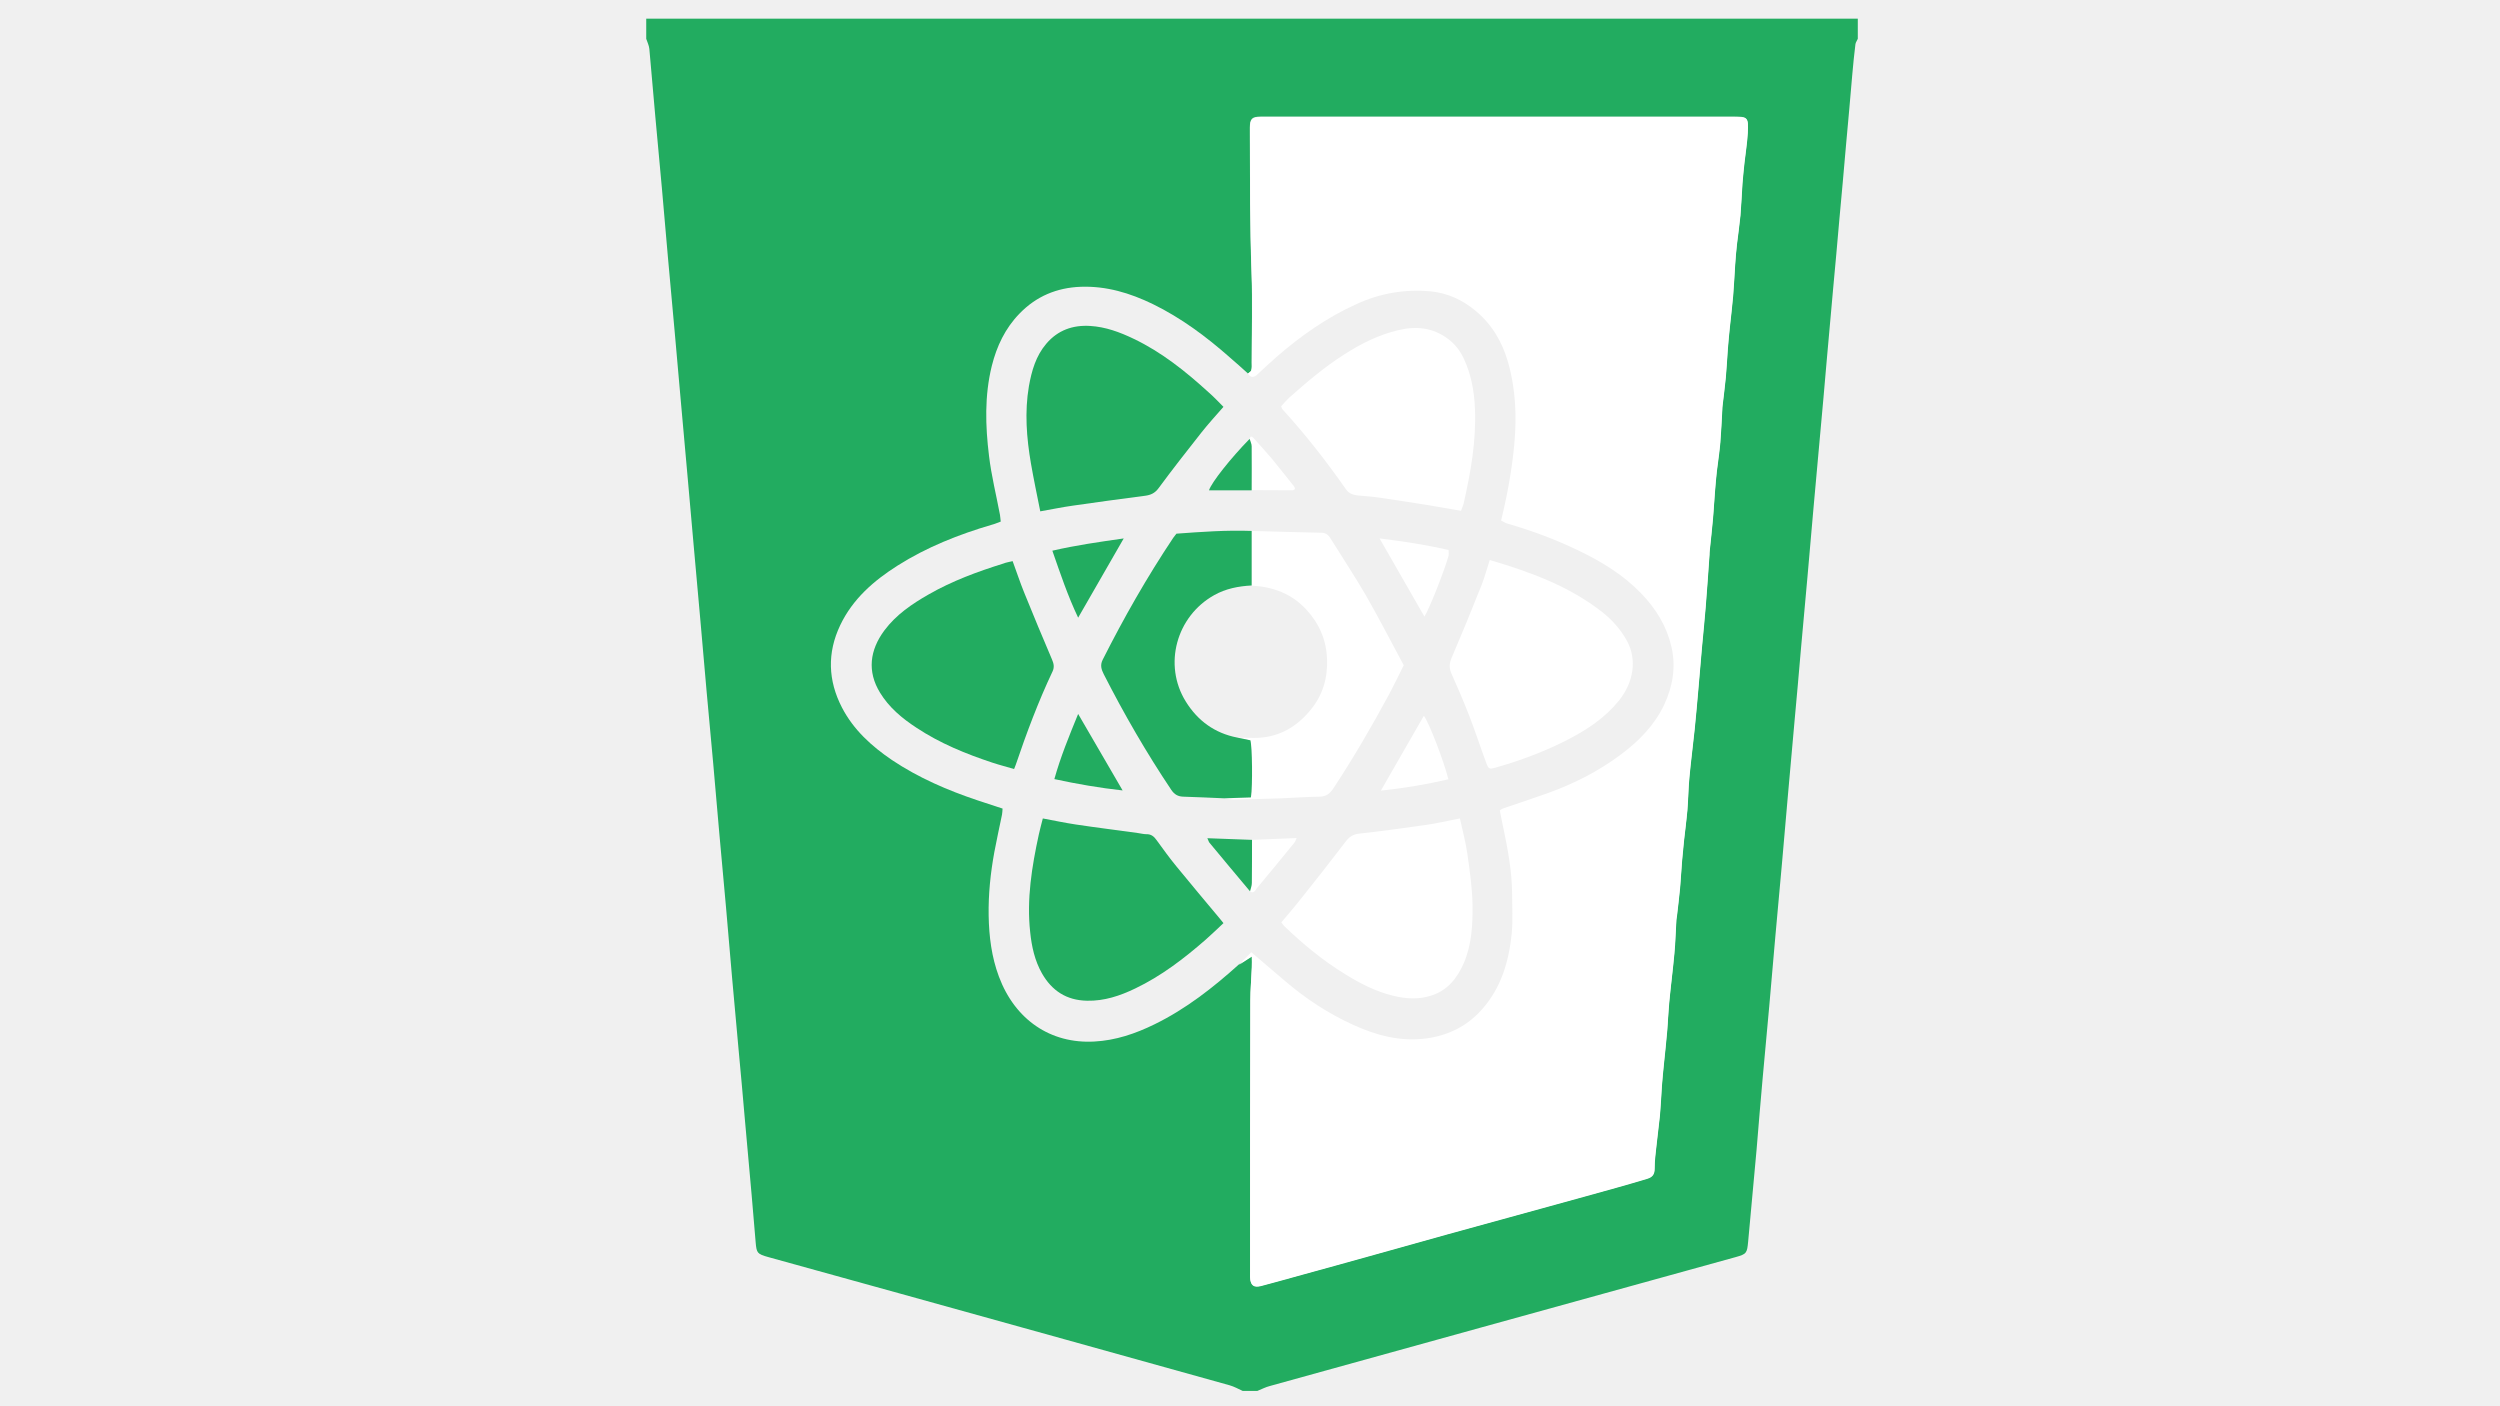
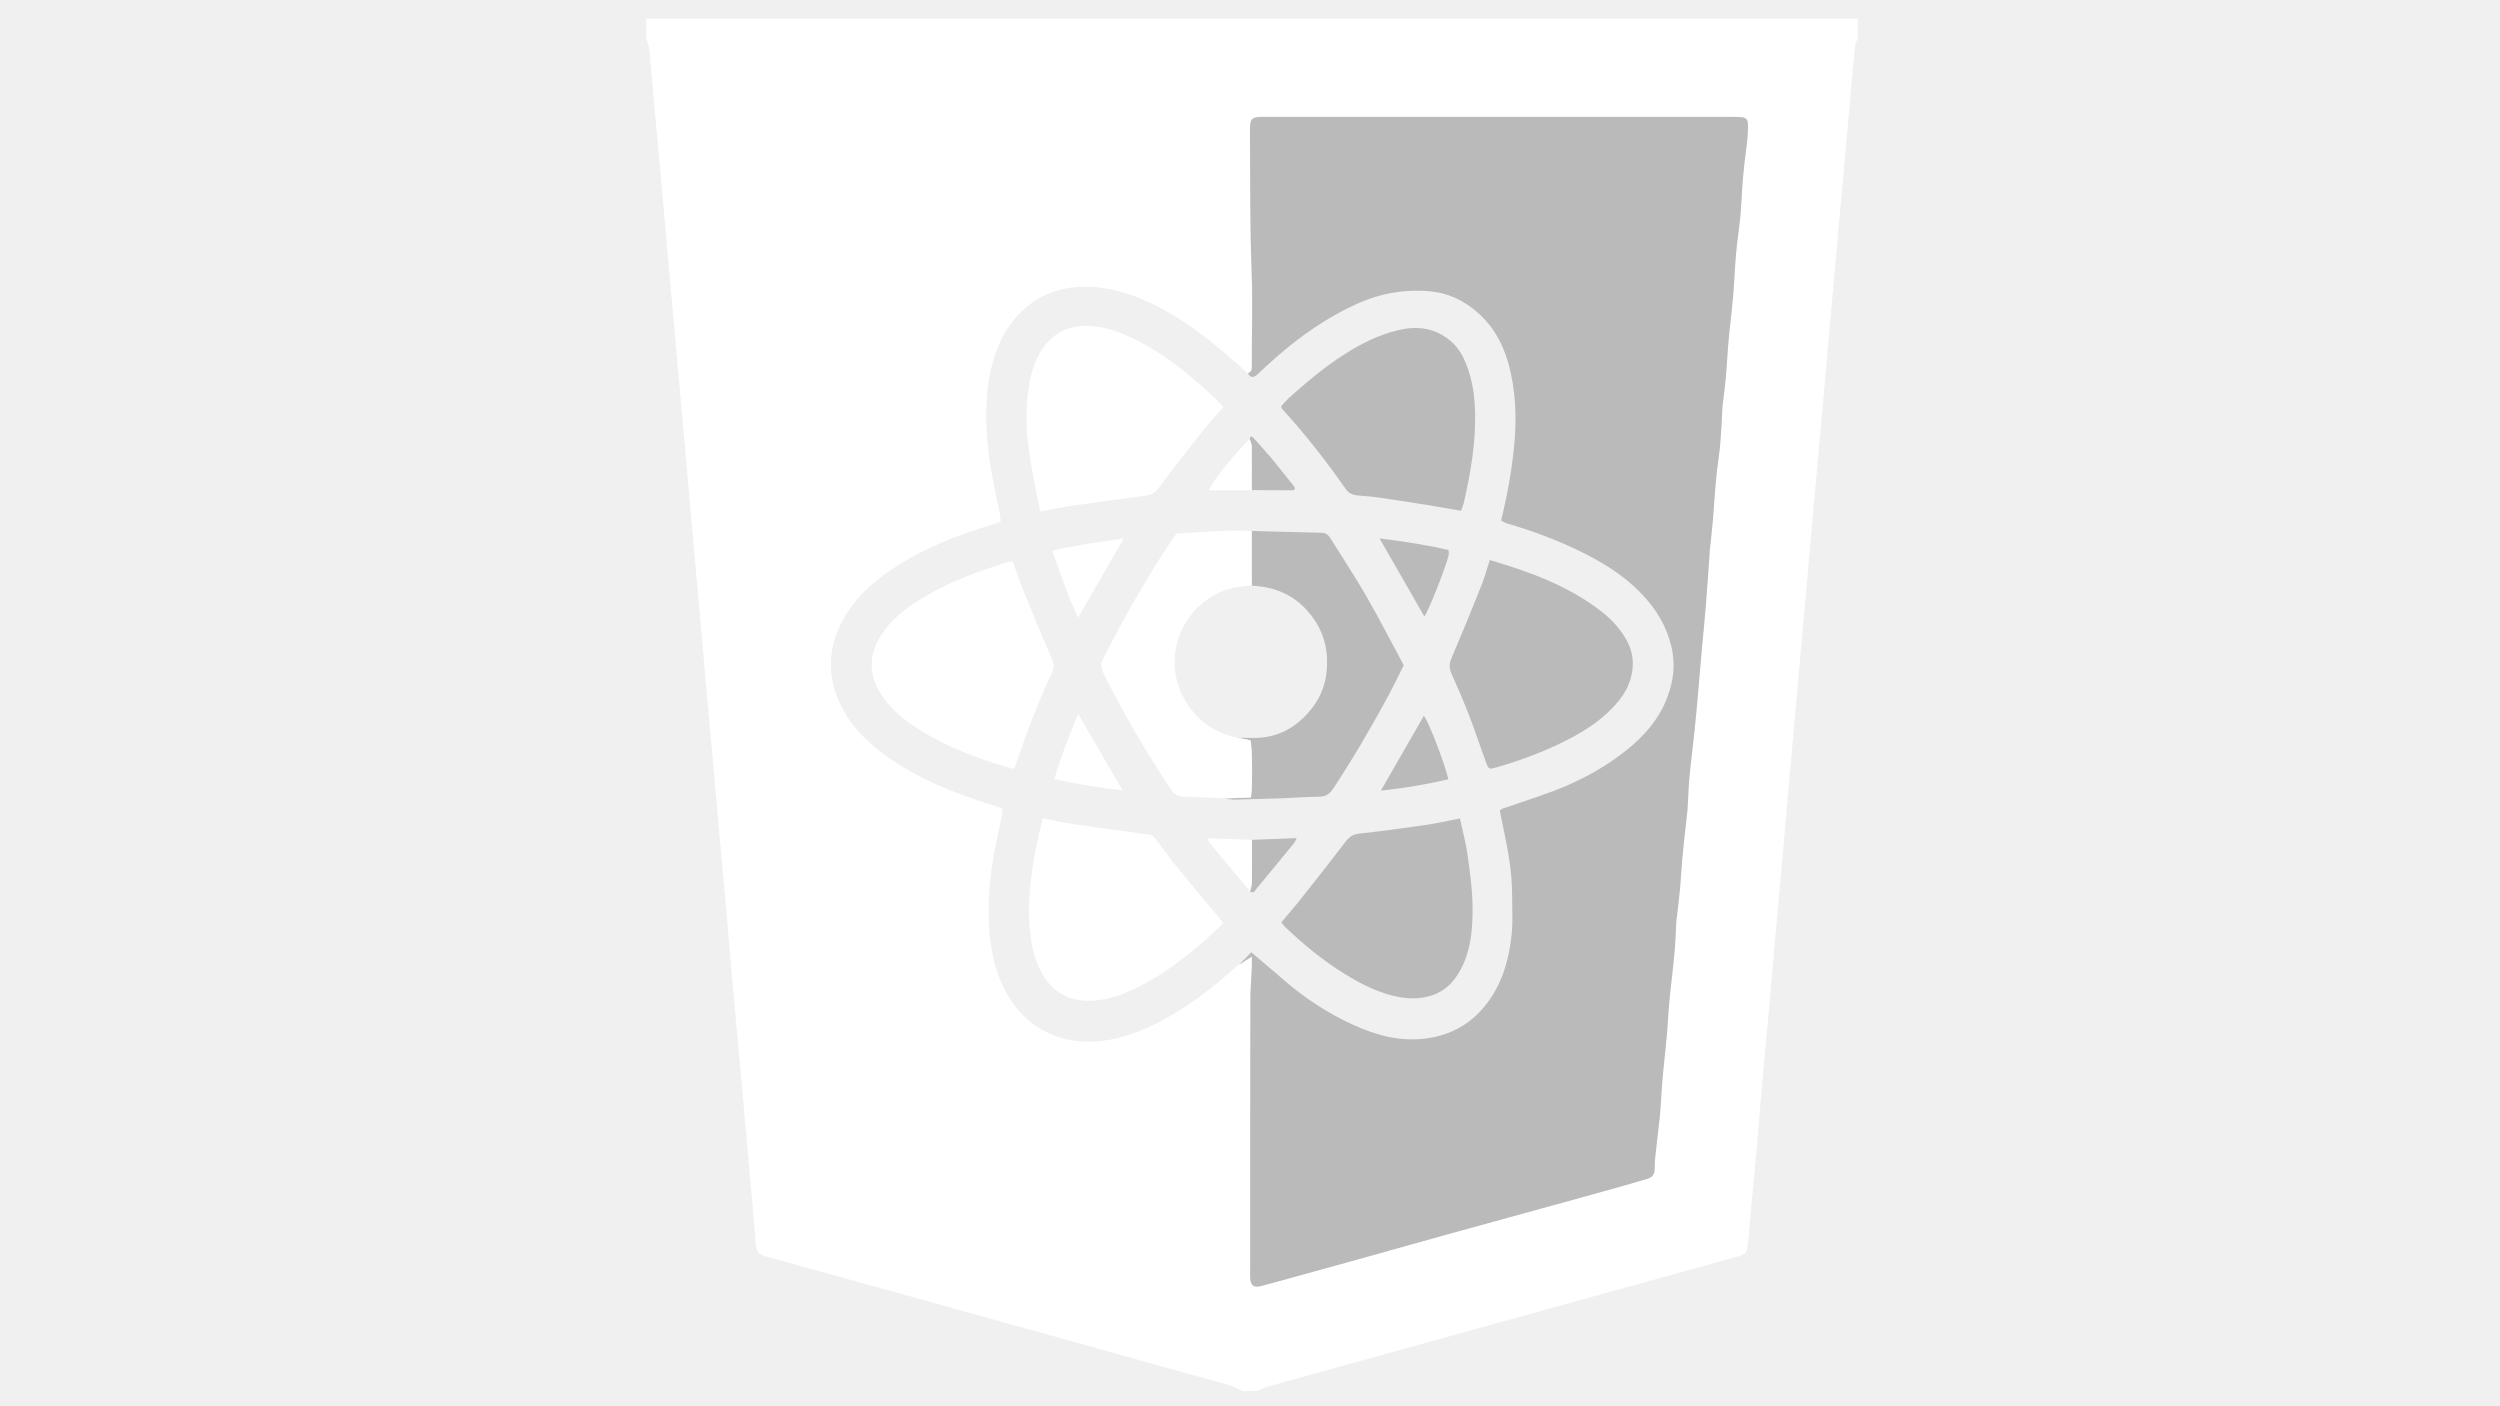
<svg xmlns="http://www.w3.org/2000/svg" version="1.1" id="Layer_1" x="0px" y="0px" viewBox="0 0 1366 768" style="enable-background:new 0 0 1366 768;" xml:space="preserve">
  <style type="text/css">
- 	.st0{fill:#22AC60;}
- 	.st1{fill:#FFFFFF;}
+ 	.st0{fill:#FFFFFF;}
+ 	.st1{fill:#BABABA;}
</style>
  <path class="st0" d="M687,760c-2.7,0-5.3,0-8,0c-2.4-1.1-4.7-2.4-7.2-3.1C612,740.2,552.2,723.6,492.5,707  c-24.2-6.7-48.4-13.4-72.6-20.1c-6.1-1.7-6.5-2.2-7-8c-0.7-8.6-1.5-17.3-2.2-25.9c-1.2-13.8-2.5-27.5-3.7-41.3  c-1.1-12.6-2.2-25.2-3.4-37.8c-1.2-13.3-2.4-26.5-3.6-39.8c-1.1-12.8-2.2-25.6-3.3-38.3c-1.2-13.6-2.5-27.2-3.7-40.8  c-1.1-12.6-2.2-25.2-3.3-37.8c-1.2-13.1-2.4-26.2-3.6-39.3c-1.2-12.9-2.2-25.9-3.4-38.8c-1.2-13.8-2.5-27.5-3.7-41.3  c-1.1-12.4-2.2-24.9-3.3-37.3c-1.2-13.8-2.5-27.5-3.7-41.3c-1.1-12.4-2.2-24.9-3.3-37.3c-1.2-13.6-2.5-27.2-3.7-40.8  c-1.1-12.6-2.2-25.2-3.3-37.8c-1.2-13.4-2.5-26.9-3.7-40.3c-1.1-12.1-2.1-24.2-3.2-36.3c-0.2-1.9-1.1-3.7-1.7-5.5c0-3.7,0-7.3,0-11  c220.7,0,441.3,0,662,0c0,3.7,0,7.3,0,11c-0.4,1-1.2,2-1.3,3c-0.7,5.5-1.2,10.9-1.7,16.4c-1.1,12.8-2.2,25.5-3.4,38.3  c-1.2,13.8-2.4,27.5-3.7,41.3c-1.1,12.6-2.2,25.2-3.4,37.8c-1.2,13.4-2.4,26.9-3.6,40.3c-1.1,12.8-2.2,25.5-3.4,38.3  c-1.2,13.3-2.4,26.5-3.6,39.8c-1.2,12.9-2.2,25.9-3.4,38.8c-1.2,13.3-2.4,26.5-3.6,39.8c-1.1,12.8-2.2,25.5-3.4,38.3  c-1.2,13.4-2.4,26.9-3.6,40.3c-1.1,12.6-2.2,25.2-3.3,37.8c-1.2,13.6-2.5,27.2-3.7,40.8c-1.1,12.6-2.2,25.2-3.3,37.8  c-1.2,13.1-2.4,26.2-3.6,39.3c-1.2,12.9-2.2,25.9-3.3,38.8c-1.5,16.7-3.1,33.5-4.6,50.2c-0.6,6.4-0.8,6.9-6.9,8.6  c-46.2,12.8-92.3,25.5-138.5,38.3c-38.6,10.7-77.2,21.4-115.9,32.1C691.5,757.9,689.3,759.1,687,760z M681.9,204.1  c-3.2-2.9-6.4-5.8-9.7-8.6c-13-11.5-26.8-21.8-42.4-29.4c-12.4-6-25.3-9.9-39.3-9.4c-13.1,0.5-24.3,5.2-33.4,14.6  c-7.9,8.1-12.5,17.9-15.2,28.7c-4,16.3-3.5,32.7-1.5,49.1c1.3,10.9,4,21.6,6,32.3c0.2,1.1,0.2,2.2,0.4,3.6c-1.7,0.6-3.2,1.3-4.8,1.7  c-18.1,5.3-35.5,12.2-51.5,22.3c-13.1,8.3-24.6,18.3-31.4,32.6c-7.2,15.1-6.7,30.3,1,45.1c6.3,12.1,16.1,21,27.3,28.6  c14.5,9.7,30.3,16.5,46.7,22c4.5,1.5,9.1,3,13.7,4.5c-0.1,1.3-0.1,2.3-0.3,3.3c-1.4,6.8-2.9,13.6-4.2,20.5  c-2.1,11.5-3.3,23.1-3.1,34.7c0.2,11.4,1.6,22.6,5.6,33.3c8.8,23.6,28.2,36.8,52.1,35.5c11.6-0.6,22.5-4.3,32.9-9.4  c17.2-8.4,32.1-20.1,46.2-32.8c2.2-1.4,4.3-2.8,7-4.5c0,2.2,0.1,4.1,0,6c-0.2,6.1-0.8,12.2-0.8,18.3C683,596,683,645.1,683,694.3  c0,1.2,0,2.3,0,3.5c0.2,4.3,1.9,5.7,6,4.7c6.7-1.8,13.4-3.6,20.1-5.5c14.2-3.9,28.4-7.9,42.6-11.8c13.2-3.7,26.5-7.4,39.7-11.1  c16.6-4.6,33.2-9.1,49.8-13.7c13.9-3.8,27.8-7.7,41.6-11.5c5.7-1.6,11.5-3.3,17.2-5c2.7-0.8,4-2.3,4-5.4c0-4.5,0.6-8.9,1.1-13.4  c0.5-5.3,1.3-10.5,1.8-15.7c0.5-5.4,0.7-10.9,1.1-16.4c0.3-4,0.7-7.9,1.1-11.9c0.6-6.1,1.3-12.2,1.8-18.2c0.5-5.1,0.6-10.2,1.1-15.4  c0.9-8.9,2-17.7,2.8-26.6c0.6-6.1,0.7-12.2,1.1-18.4c0-0.7,0.2-1.3,0.3-2c0.6-5.1,1.2-10.2,1.7-15.3c0.5-4.9,0.7-9.9,1.1-14.9  c0.3-3.8,0.7-7.6,1.1-11.4c0.6-5.4,1.4-10.8,1.8-16.2c0.5-5.9,0.6-11.9,1.1-17.9c0.8-8.9,2-17.7,2.9-26.6c0.7-7.2,1.4-14.5,2-21.7  c0.7-7.7,1.3-15.5,2-23.2c0.6-7.2,1.4-14.5,2-21.7c0.8-9.6,1.4-19.1,2.1-28.7c0-0.7,0.1-1.3,0.1-2c0.6-5.9,1.3-11.8,1.8-17.7  c0.5-4.9,0.7-9.9,1.1-14.9c0.3-3.6,0.6-7.3,1-10.9c0.6-5.2,1.4-10.5,1.9-15.7c0.5-6.1,0.7-12.2,1.1-18.4c0-0.5,0.1-1,0.1-1.5  c0.6-5.2,1.3-10.5,1.8-15.7c0.5-5.1,0.7-10.2,1.1-15.4c0.3-4,0.7-7.9,1.1-11.9c0.6-5.7,1.3-11.5,1.8-17.2c0.5-5.6,0.7-11.2,1.1-16.9  c0.3-3.8,0.6-7.6,1-11.4c0.6-5.2,1.4-10.5,1.9-15.7c0.5-5.8,0.7-11.6,1.1-17.4c0.3-3.8,0.7-7.6,1.1-11.4c0.6-5.4,1.5-10.8,1.8-16.2  c0.4-8.9,0.2-8.9-8.6-8.9c-84.8,0-169.7,0-254.5,0c-1,0-2,0-3,0c-4.8,0.1-5.8,1.1-5.9,6c0,1,0,2,0,3c0.1,25.3,0,50.6,0.9,75.9  c0.6,16.5,0.1,33,0.1,49.5c0,1.3,0.2,2.7-0.2,4C683.6,203,682.6,203.5,681.9,204.1z" />
  <path class="st1" d="M681.9,204.1c0.7-0.6,1.7-1.1,1.9-1.8c0.3-1.2,0.2-2.6,0.2-4c0-16.5,0.5-33-0.1-49.5  c-0.9-25.3-0.8-50.6-0.9-75.9c0-1,0-2,0-3c0.1-4.8,1.1-5.8,5.9-6c1,0,2,0,3,0c84.8,0,169.7,0,254.5,0c8.8,0,9,0,8.6,8.9  c-0.3,5.4-1.2,10.8-1.8,16.2c-0.4,3.8-0.8,7.6-1.1,11.4c-0.4,5.8-0.6,11.6-1.1,17.4c-0.5,5.3-1.3,10.5-1.9,15.7  c-0.4,3.8-0.8,7.6-1,11.4c-0.4,5.6-0.6,11.2-1.1,16.9c-0.5,5.8-1.2,11.5-1.8,17.2c-0.4,3.9-0.8,7.9-1.1,11.9  c-0.4,5.1-0.6,10.2-1.1,15.4c-0.5,5.3-1.2,10.5-1.8,15.7c-0.1,0.5-0.1,1-0.1,1.5c-0.3,6.1-0.6,12.3-1.1,18.4  c-0.4,5.3-1.3,10.5-1.9,15.7c-0.4,3.6-0.7,7.2-1,10.9c-0.4,5-0.7,9.9-1.1,14.9c-0.5,5.9-1.2,11.8-1.8,17.7c-0.1,0.7-0.1,1.3-0.1,2  c-0.7,9.6-1.3,19.2-2.1,28.7c-0.6,7.2-1.3,14.5-2,21.7c-0.7,7.7-1.3,15.5-2,23.2c-0.6,7.2-1.3,14.5-2,21.7  c-0.9,8.9-2.1,17.7-2.9,26.6c-0.6,5.9-0.6,11.9-1.1,17.9c-0.5,5.4-1.2,10.8-1.8,16.2c-0.4,3.8-0.7,7.6-1.1,11.4  c-0.4,5-0.7,9.9-1.1,14.9c-0.5,5.1-1.1,10.2-1.7,15.3c-0.1,0.7-0.2,1.3-0.3,2c-0.4,6.1-0.5,12.3-1.1,18.4c-0.8,8.9-2,17.7-2.8,26.6  c-0.5,5.1-0.7,10.2-1.1,15.4c-0.5,6.1-1.2,12.2-1.8,18.2c-0.4,3.9-0.8,7.9-1.1,11.9c-0.4,5.4-0.6,10.9-1.1,16.4  c-0.5,5.3-1.3,10.5-1.8,15.7c-0.5,4.4-1.1,8.9-1.1,13.4c0,3.1-1.3,4.6-4,5.4c-5.7,1.7-11.4,3.4-17.2,5c-13.9,3.9-27.8,7.7-41.6,11.5  c-16.6,4.6-33.2,9.1-49.8,13.7c-13.2,3.7-26.5,7.4-39.7,11.1c-14.2,4-28.4,7.9-42.6,11.8c-6.7,1.9-13.4,3.7-20.1,5.5  c-4.1,1.1-5.8-0.3-6-4.7c-0.1-1.2,0-2.3,0-3.5c0-49.2,0-98.3,0.1-147.5c0-6.1,0.5-12.2,0.8-18.3c0.1-1.9,0-3.8,0-6  c-2.7,1.7-4.8,3.1-7,4.5c2.3-2.3,4.5-4.7,6.7-6.9c6.4,5.5,12.4,10.6,18.3,15.6c11.3,9.7,23.6,17.8,37.2,24  c12.7,5.8,25.9,9.4,40.1,7.5c12-1.6,22.3-6.7,30.3-15.7c10.6-11.8,14.8-26.2,16.4-41.5c0.7-7.4,0.2-14.9,0.2-22.4  c-0.1-11.9-2.3-23.5-4.7-35c-0.7-3.4-1.4-6.7-2-10c0.7-0.5,1.1-0.8,1.6-1c8.2-2.8,16.4-5.5,24.5-8.4c14.2-5.1,27.5-11.8,39.6-20.8  c10-7.4,18.7-16.1,24.1-27.5c4.7-10.1,6.5-20.6,4-31.6c-2.6-11.3-8.4-20.8-16.5-29.2c-9.7-10.1-21.5-17.3-33.9-23.3  c-12.6-6.1-25.7-11-39.2-14.9c-1.2-0.3-2.3-1.1-3.5-1.7c3.4-13.9,5.9-27.6,7.2-41.5c1.4-15.2,0.8-30.3-3.4-45  c-3.2-11.1-8.8-20.7-17.9-28.2c-7.1-5.9-15.2-9.6-24.4-10.5c-14-1.3-27.5,1-40.4,6.9c-16.2,7.3-30.6,17.4-44,29.1  c-3.6,3.2-7.2,6.5-10.7,9.8C684.9,206.3,683.3,206.5,681.9,204.1z" />
  <path class="st0" d="M668.5,222.3c-4.2,4.8-8.3,9.3-12.1,14.1c-7.9,10-15.8,20.1-23.4,30.4c-2,2.7-4.3,3.7-7.4,4.1  c-13.2,1.7-26.3,3.5-39.5,5.4c-5.7,0.8-11.4,2-17.7,3.1c-1.8-9-3.6-17.6-5.1-26.2c-2.4-14-3.5-28.1-1.1-42.2  c1.5-8.4,3.8-16.5,9.5-23.2c6.3-7.4,14.5-10.3,24-9.7c8.4,0.5,16.2,3.4,23.7,7c15.3,7.3,28.4,17.8,40.8,29.1  C663.1,216.7,665.7,219.5,668.5,222.3z" />
  <path class="st1" d="M814,306c22.4,6.6,43.4,14.3,61.4,28.4c5.5,4.3,10.2,9.6,13.6,15.8c5.5,10.1,3.7,22.5-4.4,32.6  c-7.6,9.4-17.4,15.9-27.9,21.3c-12.6,6.5-25.8,11.4-39.4,15.3c-3.5,1-3.9,0.9-5.2-2.5c-3.2-8.6-6-17.3-9.3-25.8  c-3-7.7-6.3-15.4-9.7-23c-1.3-2.9-1.3-5.4,0-8.5c5.7-13.3,11.2-26.7,16.5-40.1C811.2,315.4,812.4,310.9,814,306z" />
  <path class="st1" d="M798.3,279.1c-6.5-1.1-12.5-2.2-18.6-3.2c-8.7-1.4-17.4-2.7-26.1-4c-3.9-0.6-7.9-0.8-11.9-1.2  c-2.5-0.3-4.7-1.1-6.3-3.4c-10.7-15.3-22.1-29.9-34.7-43.7c-0.2-0.2-0.3-0.6-0.7-1.6c1.3-1.4,2.8-3.2,4.4-4.7  c9.6-8.5,19.3-16.8,30.2-23.7c9.2-5.9,18.8-10.7,29.4-13.2c9.7-2.3,18.8-1.5,27.1,4.7c3.8,2.8,6.7,6.5,8.7,10.8  c4,8.5,5.7,17.7,6.1,27.1c0.8,17.8-2.3,35.1-6.2,52.3C799.4,276.4,798.9,277.4,798.3,279.1z" />
  <path class="st0" d="M569.8,447.2c6.3,1.2,12.1,2.4,18,3.3c11.3,1.7,22.7,3.1,34.1,4.7c1.5,0.2,3,0.6,4.4,0.6  c2.7-0.1,4.3,1.3,5.7,3.3c3.5,4.8,7,9.7,10.8,14.3c7.8,9.5,15.7,19,23.6,28.4c0.6,0.8,1.2,1.5,2.1,2.6c-3.3,3.1-6.5,6.2-9.8,9.1  c-11.8,10.3-24.2,19.8-38.4,26.6c-8.3,4-16.9,6.9-26.3,6.7c-11.3-0.2-19.3-5.5-24.7-15c-3.9-6.9-5.6-14.6-6.4-22.4  c-2-18.1,0.9-35.8,4.7-53.4C568.2,453.2,569,450.4,569.8,447.2z" />
  <path class="st0" d="M553.3,306.6c2.2,5.9,4.1,11.8,6.4,17.4c4.9,12.2,10,24.3,15.1,36.3c1,2.3,1.4,4.3,0.3,6.6  c-7.8,16.5-14.2,33.6-20.1,51c-0.2,0.6-0.5,1.2-0.9,2.3c-4-1.2-8-2.2-11.9-3.5c-14.5-4.8-28.7-10.6-41.5-19.1  c-7.8-5.1-15-11.1-19.9-19.2c-7-11.5-5.6-23.1,2.4-33.9c6.4-8.6,15.1-14.5,24.2-19.7c12.9-7.4,26.8-12.5,40.9-16.9  C549.7,307.3,551.4,307.1,553.3,306.6z" />
  <path class="st1" d="M797.7,447.2c1.4,6.6,3.2,13,4.1,19.5c1.3,9.4,2.7,18.8,2.8,28.3c0.1,10.6-0.5,21.3-4.8,31.3  c-3.6,8.2-8.9,14.9-17.8,17.7c-6.8,2.2-13.8,1.8-20.7,0.1c-9.5-2.3-18.1-6.7-26.3-11.8c-12.1-7.4-23-16.4-33.2-26.2  c-0.6-0.6-1-1.2-1.7-2.1c3.8-4.5,7.6-8.9,11.2-13.5c8-10,15.9-20.1,23.7-30.3c2-2.7,4-4.3,7.6-4.7c12.1-1.3,24.1-3,36.1-4.7  C784.7,450,790.9,448.5,797.7,447.2z" />
  <path class="st1" d="M683.9,290.1c12.8,0.4,25.6,0.7,38.4,1c2.3,0.1,3.6,1.3,4.7,3.1c6.4,10.3,13.1,20.4,19.2,30.9  c7.2,12.5,13.8,25.4,20.8,38.4c-2.7,5.4-5.2,10.6-7.9,15.7c-9.5,17.6-19.5,34.8-30.5,51.5c-1.9,2.9-3.9,4.5-7.5,4.6  c-7,0.1-13.9,0.6-20.9,0.9c-8.6,0.3-17.3,0.5-25.9,0.7c-1.8,0-3.6-0.4-5.4-0.6c4.9-0.2,9.8-0.3,14.6-0.5c1-6.4,0.8-28-0.3-31.2  c-2.4-0.5-4.8-1-7.2-1.5c3,0,6,0.1,9,0.1c12.9,0.1,23.1-5.5,31.1-15.3c6.6-8,9.4-17.3,9-27.8s-4.3-19.4-11.3-27  c-8-8.7-18.2-12.5-29.8-13.1C684,310,683.9,300.1,683.9,290.1z" />
  <path class="st0" d="M683.9,290.1c0,9.9,0,19.9,0,29.8c-7.2,0.4-14.1,1.7-20.5,5.3c-20.7,11.6-27.9,38.1-15.5,58.1  c6.5,10.5,15.8,17.3,28.1,19.7c2.4,0.5,4.7,1,7.2,1.5c1,3.2,1.3,24.7,0.3,31.2c-4.8,0.2-9.7,0.3-14.6,0.5  c-7.5-0.3-14.9-0.7-22.4-0.9c-2.9-0.1-4.8-1.2-6.5-3.7c-13.6-20.3-25.8-41.4-36.9-63.2c-1.3-2.6-2.1-4.9-0.6-7.9  c11.6-23,24.3-45.3,38.6-66.7c0.5-0.7,1-1.3,1.7-2.2C656.4,290.6,670.1,289.6,683.9,290.1z" />
  <path class="st0" d="M575,300.9c13-3,25.7-4.8,39-6.7c-8.4,14.6-16.5,28.6-24.9,43.3C583.4,325.5,579.4,313.5,575,300.9z" />
  <path class="st1" d="M778.3,336.9c-8.1-14.1-16.1-28-24.5-42.7c13.1,1.6,25.4,3.5,37.7,6.3c0,1.2,0.2,2.2,0,3.1  C789.7,310.6,780.9,333,778.3,336.9z" />
  <path class="st0" d="M589.1,390.1c8.2,14.2,16.1,27.7,24.3,41.8c-12.7-1.4-24.8-3.5-37.3-6.2C579.5,413.5,584.2,402.1,589.1,390.1z" />
  <path class="st1" d="M791.4,425.8c-12,2.8-23.8,4.8-36.9,6.2c8.2-14.2,15.8-27.4,23.5-40.9C780.9,395,788.9,415.8,791.4,425.8z" />
  <path class="st1" d="M684.1,458.9c7.9-0.3,15.8-0.6,24.4-1c-0.6,1.3-0.8,2-1.3,2.6c-6.8,8.3-13.6,16.7-20.5,24.9  c-0.8,1-1.6,3.2-3.7,1.6c0.3-1.5,0.9-3.1,1-4.6C684.1,474.5,684.1,466.7,684.1,458.9z" />
  <path class="st0" d="M684.1,458.9c0,7.8,0,15.7-0.1,23.5c0,1.6-0.6,3.1-1,4.6c-7.4-8.9-14.9-17.7-22.2-26.6  c-0.4-0.5-0.5-1.2-1.1-2.4C668.1,458.3,676.1,458.6,684.1,458.9z" />
  <path class="st1" d="M682.8,239.8c0.3-1.6,1.1-1.5,2-0.6c3.4,3.8,6.9,7.6,10.2,11.5c4.1,5,8.1,10.1,12.1,15.1  c0.3,0.4,0.3,0.9,0.5,1.4c-0.5,0.3-0.9,0.7-1.3,0.7c-7.5,0-14.9-0.1-22.4-0.1c0-8,0.1-16,0-24C683.9,242.5,683.2,241.2,682.8,239.8z  " />
  <path class="st0" d="M682.8,239.8c0.4,1.4,1.1,2.7,1.1,4.1c0.1,8,0,16,0,24c-7.7,0-15.5,0-23.3,0  C661.9,263.7,672.5,250.3,682.8,239.8z" />
</svg>
